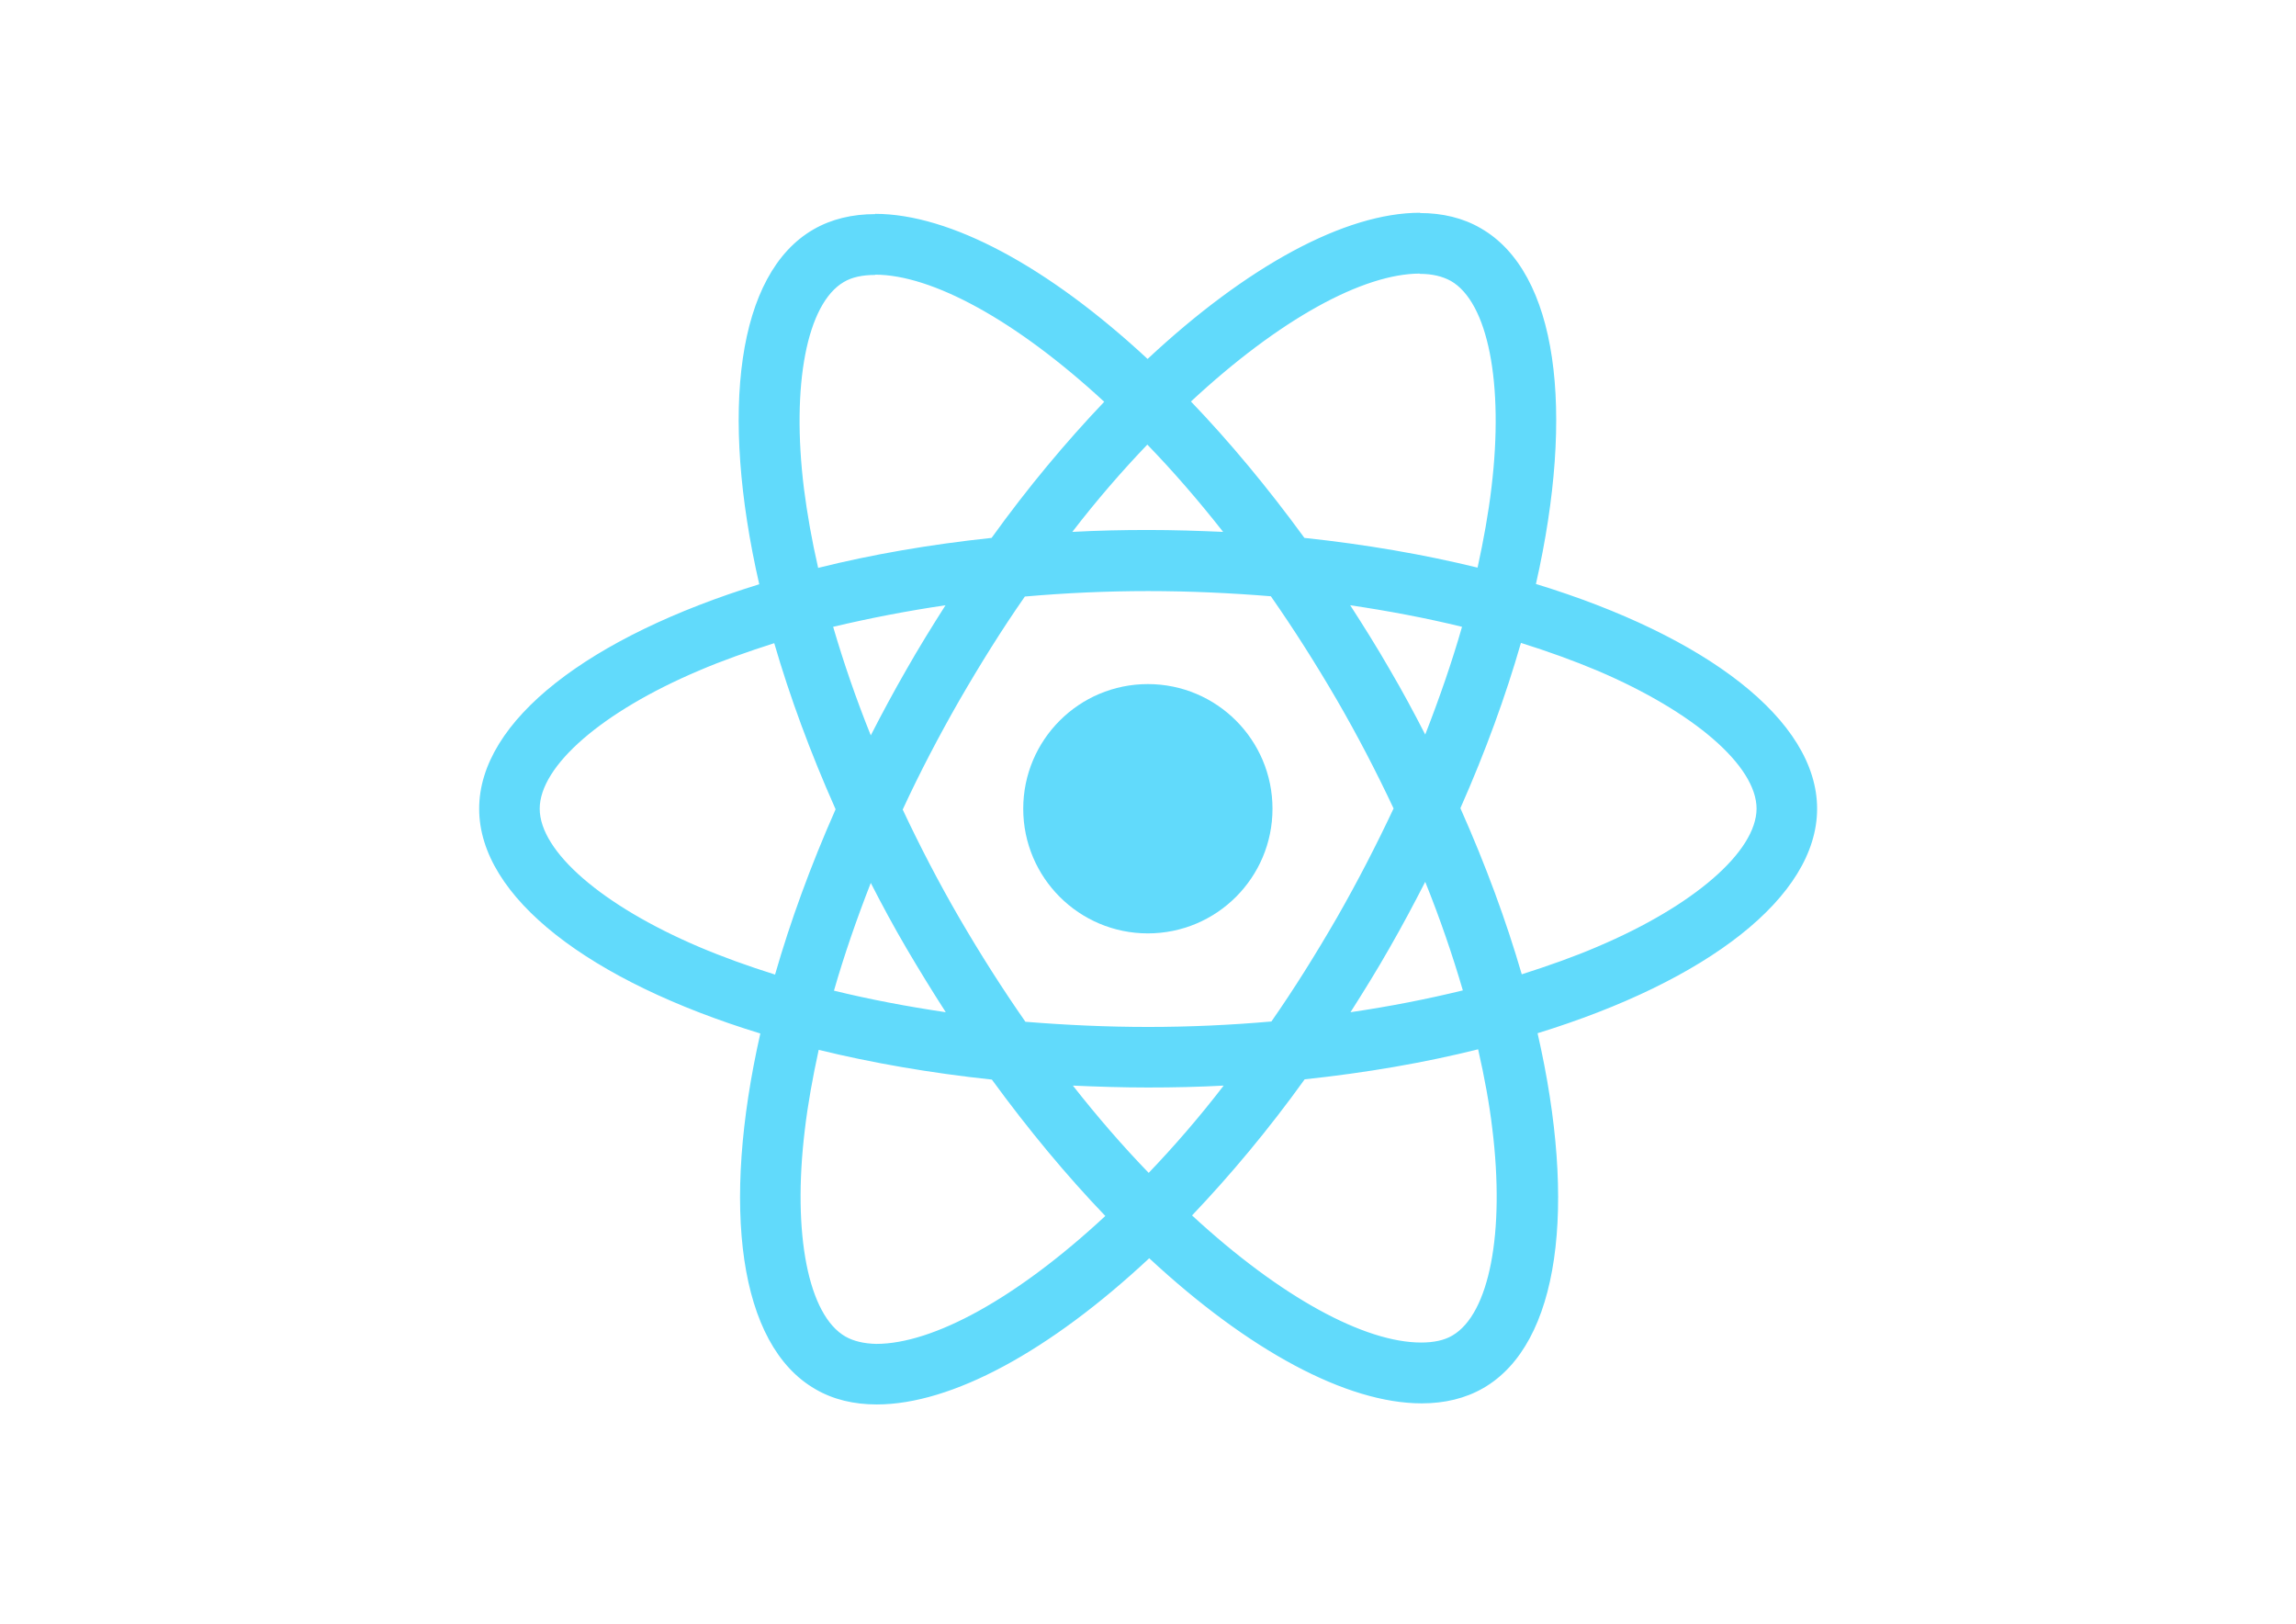
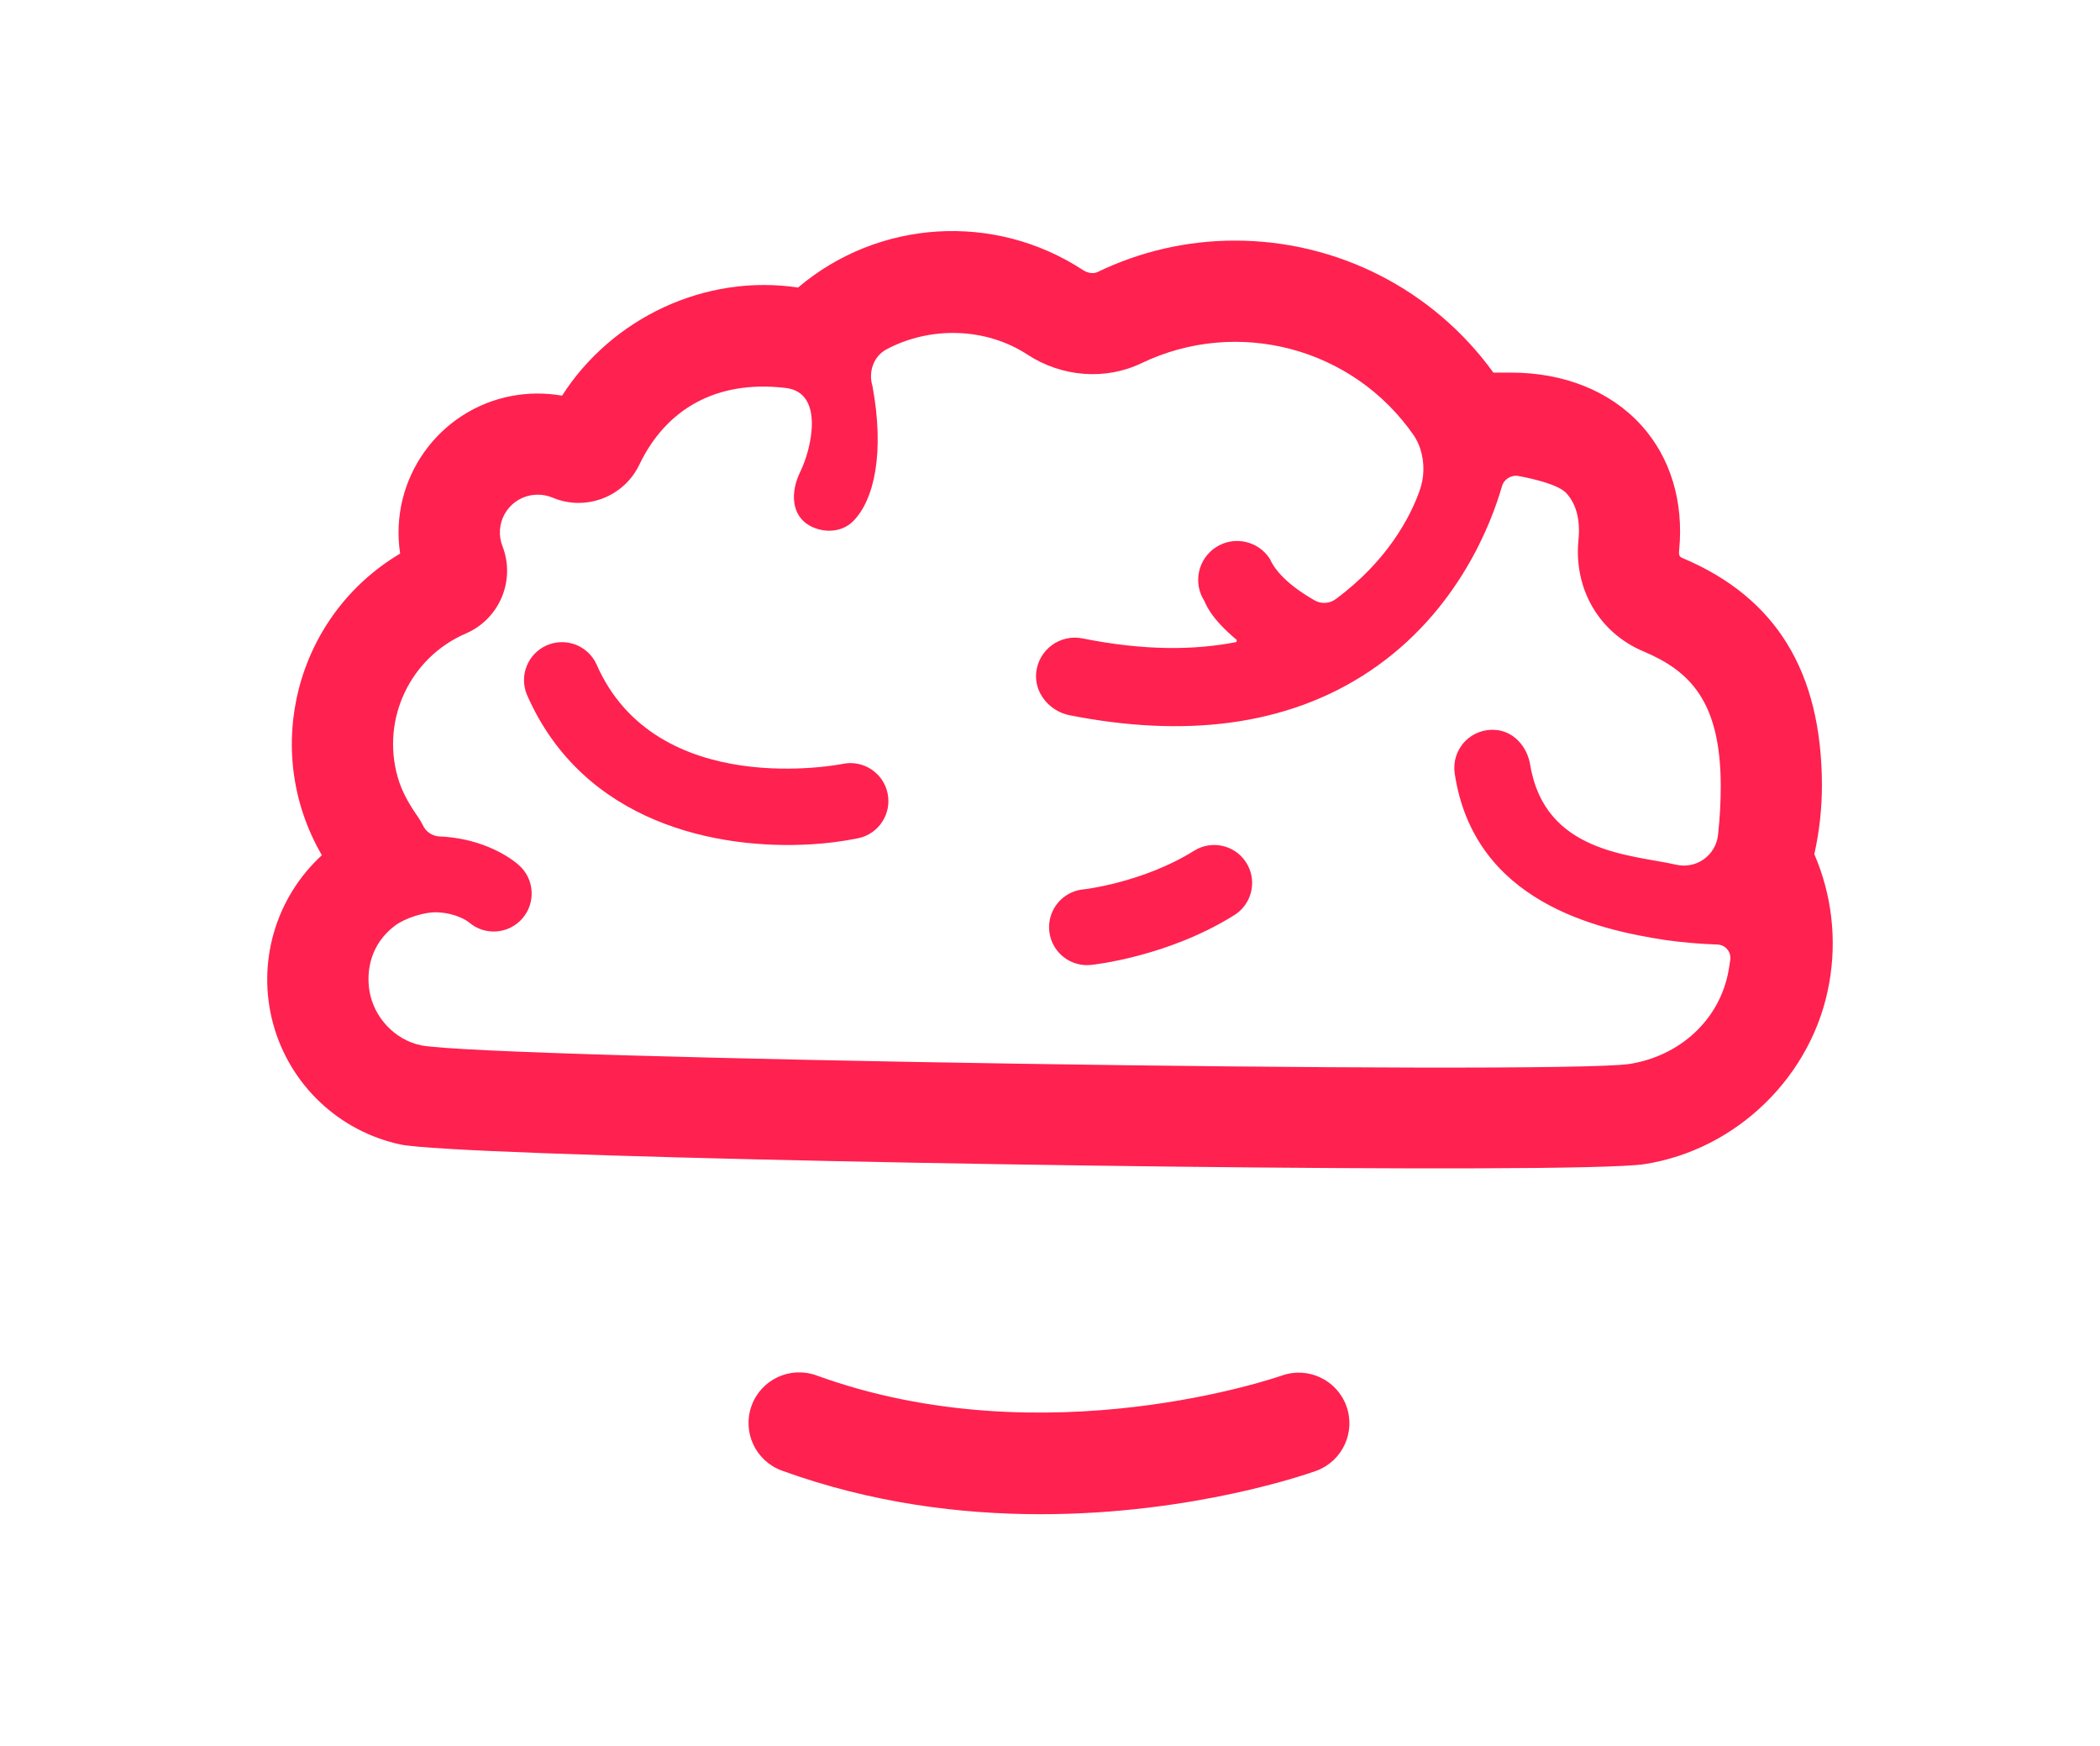
- <svg xmlns="http://www.w3.org/2000/svg" viewBox="0 0 841.9 595.3">
-   <g fill="#61DAFB">
-     <path d="M666.3 296.5c0-32.5-40.7-63.3-103.1-82.4 14.4-63.6 8-114.2-20.2-130.4-6.5-3.8-14.1-5.6-22.4-5.6v22.3c4.6 0 8.3.9 11.4 2.6 13.6 7.8 19.5 37.5 14.9 75.7-1.1 9.4-2.9 19.3-5.1 29.4-19.6-4.8-41-8.5-63.5-10.9-13.5-18.5-27.5-35.3-41.6-50 32.6-30.3 63.2-46.9 84-46.9V78c-27.5 0-63.5 19.6-99.9 53.6-36.4-33.8-72.4-53.2-99.9-53.2v22.3c20.7 0 51.4 16.5 84 46.6-14 14.7-28 31.4-41.3 49.9-22.6 2.4-44 6.1-63.6 11-2.3-10-4-19.7-5.2-29-4.7-38.2 1.1-67.9 14.6-75.8 3-1.8 6.9-2.6 11.5-2.6V78.5c-8.4 0-16 1.8-22.6 5.6-28.1 16.2-34.4 66.7-19.9 130.1-62.2 19.2-102.7 49.9-102.7 82.3 0 32.5 40.7 63.3 103.1 82.4-14.4 63.6-8 114.2 20.2 130.4 6.5 3.8 14.1 5.6 22.5 5.6 27.5 0 63.5-19.6 99.9-53.6 36.4 33.8 72.4 53.2 99.9 53.2 8.4 0 16-1.8 22.6-5.6 28.1-16.2 34.4-66.7 19.9-130.1 62-19.1 102.5-49.9 102.5-82.3zm-130.2-66.7c-3.7 12.9-8.3 26.2-13.5 39.5-4.1-8-8.4-16-13.1-24-4.6-8-9.5-15.8-14.4-23.4 14.2 2.1 27.9 4.7 41 7.9zm-45.8 106.5c-7.8 13.5-15.8 26.3-24.1 38.2-14.9 1.3-30 2-45.2 2-15.1 0-30.2-.7-45-1.9-8.3-11.9-16.4-24.6-24.2-38-7.6-13.1-14.5-26.4-20.8-39.8 6.2-13.4 13.2-26.8 20.7-39.9 7.8-13.5 15.8-26.3 24.1-38.2 14.9-1.3 30-2 45.2-2 15.1 0 30.2.7 45 1.9 8.3 11.9 16.4 24.6 24.2 38 7.6 13.1 14.5 26.4 20.8 39.8-6.3 13.4-13.2 26.8-20.7 39.9zm32.3-13c5.4 13.4 10 26.8 13.8 39.8-13.1 3.2-26.9 5.9-41.2 8 4.9-7.7 9.8-15.6 14.4-23.7 4.6-8 8.9-16.1 13-24.1zM421.2 430c-9.3-9.6-18.6-20.3-27.8-32 9 .4 18.2.7 27.5.7 9.4 0 18.7-.2 27.8-.7-9 11.7-18.3 22.4-27.5 32zm-74.4-58.9c-14.2-2.1-27.9-4.7-41-7.9 3.7-12.9 8.3-26.2 13.5-39.5 4.1 8 8.4 16 13.1 24 4.7 8 9.5 15.8 14.4 23.4zM420.7 163c9.3 9.6 18.6 20.3 27.8 32-9-.4-18.2-.7-27.5-.7-9.4 0-18.7.2-27.8.7 9-11.7 18.3-22.4 27.5-32zm-74 58.9c-4.9 7.7-9.8 15.6-14.4 23.7-4.6 8-8.9 16-13 24-5.4-13.4-10-26.8-13.8-39.8 13.1-3.1 26.9-5.8 41.2-7.9zm-90.5 125.2c-35.4-15.1-58.3-34.9-58.3-50.6 0-15.7 22.9-35.6 58.3-50.6 8.6-3.7 18-7 27.7-10.1 5.7 19.6 13.2 40 22.5 60.9-9.2 20.8-16.6 41.1-22.2 60.6-9.9-3.1-19.3-6.5-28-10.2zM310 490c-13.6-7.8-19.5-37.5-14.9-75.7 1.1-9.4 2.9-19.3 5.1-29.4 19.6 4.8 41 8.5 63.5 10.9 13.5 18.5 27.5 35.3 41.6 50-32.6 30.3-63.2 46.9-84 46.9-4.5-.1-8.3-1-11.3-2.7zm237.2-76.2c4.7 38.2-1.1 67.9-14.6 75.8-3 1.8-6.9 2.6-11.5 2.6-20.7 0-51.4-16.5-84-46.6 14-14.7 28-31.4 41.3-49.9 22.6-2.4 44-6.1 63.6-11 2.3 10.1 4.1 19.8 5.2 29.1zm38.5-66.7c-8.6 3.7-18 7-27.7 10.1-5.7-19.6-13.2-40-22.5-60.9 9.2-20.8 16.6-41.1 22.2-60.6 9.9 3.1 19.3 6.5 28.1 10.2 35.4 15.1 58.3 34.9 58.3 50.6-.1 15.7-23 35.6-58.4 50.6zM320.8 78.4z" />
-     <circle cx="420.9" cy="296.5" r="45.7" />
-     <path d="M520.5 78.1z" />
-   </g>
+ <svg xmlns="http://www.w3.org/2000/svg" id="Capa_1" data-name="Capa 1" viewBox="0 0 1040.82 864.76">
+   <defs>
+     <style>.cls-1{fill:#ff214f;}</style>
+   </defs>
+   <path class="cls-1" d="M515.7,750.28c-39.28,0-83.59-5.4-128.19-21.61a25.09,25.09,0,1,1,17.15-47.16c113.44,41.25,229.71.39,230.87,0a25.09,25.09,0,0,1,17.1,47.17C649.05,730,591.84,750.28,515.7,750.28Z" />
+   <path class="cls-1" d="M401.94,418.35c-45.76,2.76-112.82-10-140.82-74.21a18.82,18.82,0,0,1,34.49-15.05c29.58,67.79,121.17,49.6,122.06,49.41a18.81,18.81,0,1,1,7.66,36.84A164.74,164.74,0,0,1,401.94,418.35Z" />
+   <path class="cls-1" d="M612.92,452.64c-.39.29-.8.57-1.21.83-32.82,20.5-69.31,24.47-70.85,24.63A18.81,18.81,0,1,1,537,440.68c.25,0,29.58-3.38,54.79-19.12a18.81,18.81,0,0,1,21.15,31.08Z" />
+   <path class="cls-1" d="M899.23,423.23A156.88,156.88,0,0,0,903,389c-.15-56.16-22.72-92.94-69-112.45-1.4-.59-2.06-1-1.76-4,2.35-24-4.35-46-18.85-61.93-15.3-16.84-38.32-26.07-64.81-26H747c-1.8,0-4.27,0-6.84,0a157.89,157.89,0,0,0-128.25-65.4A156.29,156.29,0,0,0,544,134.78c-2,1-4.9.58-7.3-1a118.33,118.33,0,0,0-141.17,8.69c-46.11-6.91-92.36,15.15-116.95,53.58a70.08,70.08,0,0,0-24.72.09,68.94,68.94,0,0,0-55.54,78.16,109.69,109.69,0,0,0-38.79,149.45,83.6,83.6,0,0,0,38.92,143.33c27.67,5.76,367.13,12.26,531.2,11.83,45-.12,76.86-.77,85.4-2.09,46-7.14,83.65-44.1,91.59-89.89A111.54,111.54,0,0,0,899.23,423.23Zm-42.42,57.28c-4.31,24.9-24.39,42.83-49.39,46.71-39.63,5.42-565.7-2.72-598.75-9.27-13-2.71-23.53-13.91-25.6-27.24-1.62-10.44,1-23.21,12.61-32,5.11-3.84,14.78-6.95,21.17-6.66,9.43.43,14.83,4.37,15.44,4.84a18.81,18.81,0,0,0,24.82-28.28c-6.87-6-20.93-13.46-39.43-14.16a9.6,9.6,0,0,1-8.11-5.57,34.15,34.15,0,0,0-2.42-4.12c-4.28-6.14-8.13-12.68-10.09-19.9a59.64,59.64,0,0,1,33.91-71,33.81,33.81,0,0,0,18-43.41,18.7,18.7,0,0,1,13.9-25,21,21,0,0,1,3.66-.34,18.41,18.41,0,0,1,7.2,1.41,33.38,33.38,0,0,0,43.1-16.19c13.05-27.34,37.92-42.26,72.66-38.09,19.24,2.3,12.7,30.09,7.28,41.23-5.37,10.77-4.4,22.22,4.77,27.12,6.84,3.65,15.69,3.26,21.25-2.29,10.65-10.66,15.69-34.33,9.61-67.12l-.06-.19c-2-6.86.69-14.51,7-17.88,21.68-11.55,49.26-10.92,69.92,2.61,17.07,11.17,38.74,12.78,56.5,4.23a107.58,107.58,0,0,1,135,35.85,26.44,26.44,0,0,1,3.07,6.27,32.29,32.29,0,0,1-.43,21.64c-4.49,12.3-15.54,34.11-41.5,53.23a9.58,9.58,0,0,1-10.5.45c-1.87-1.1-3.8-2.26-5-3.06-14.16-9.18-16.85-17.17-17-17.38a19.29,19.29,0,1,0-32.51,20.78c.62,1,2.3,7.82,16.11,19.39l-.19,1c-20.77,4.12-45.85,4.32-76.22-1.78a19.24,19.24,0,0,0-23,16.78c-1.14,10.11,6.55,19.31,16.54,21.28q42.84,8.44,79,3.73c26.06-3.41,49.38-11.95,69.77-25.61,43.9-29.41,60.43-73.82,65.51-91.55a7.21,7.21,0,0,1,8.32-5.09c7.73,1.45,19.82,4.33,23.59,8.48,5,5.47,7,13.3,6,23.31-2.35,24.22,10.3,45.85,32.21,55.09,22.93,9.66,38.2,24.63,38.32,66.34a218.74,218.74,0,0,1-1.32,24.33,17,17,0,0,1-20.88,15c-22.09-5-65-5.58-72.25-49.51-1.43-8.72-7.88-16.33-16.67-17.2a18.85,18.85,0,0,0-20.74,21.5c9.54,63.78,70.62,77.41,104.68,82.6a253.44,253.44,0,0,0,25.5,2.19,6.64,6.64,0,0,1,6.42,7.42C857.31,477.35,857.05,479.12,856.81,480.51Z" />
</svg>
